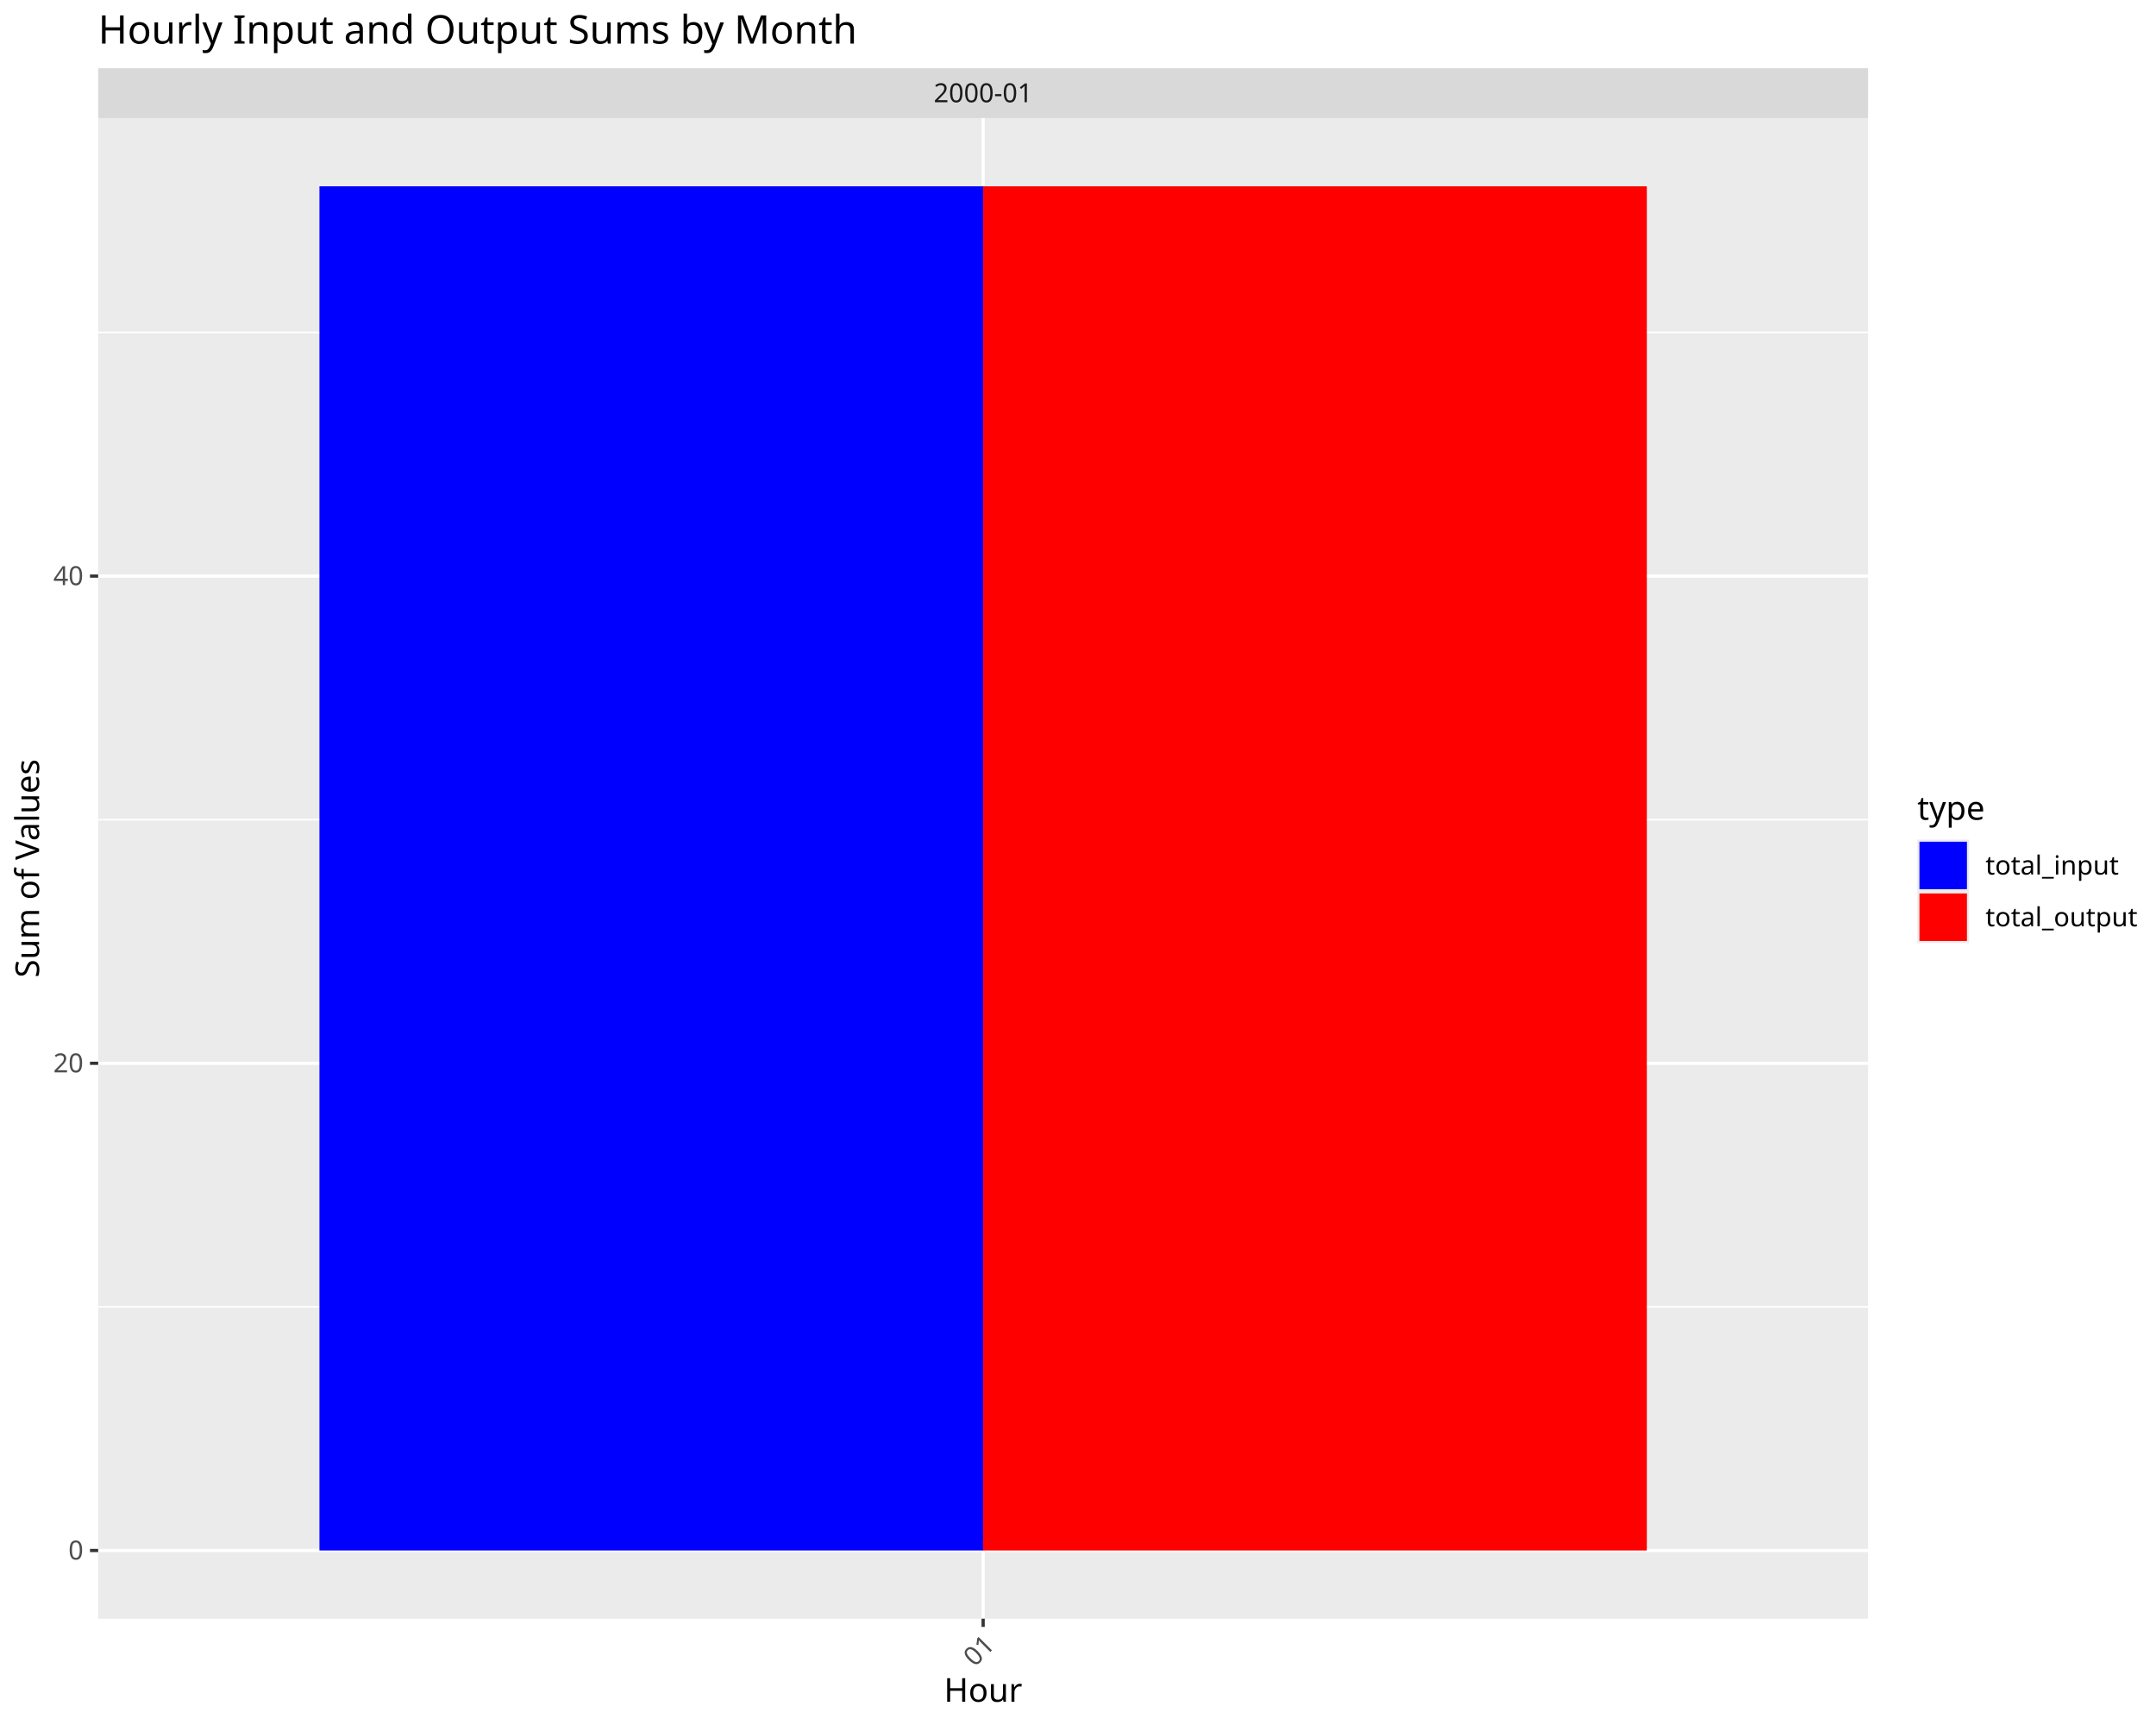
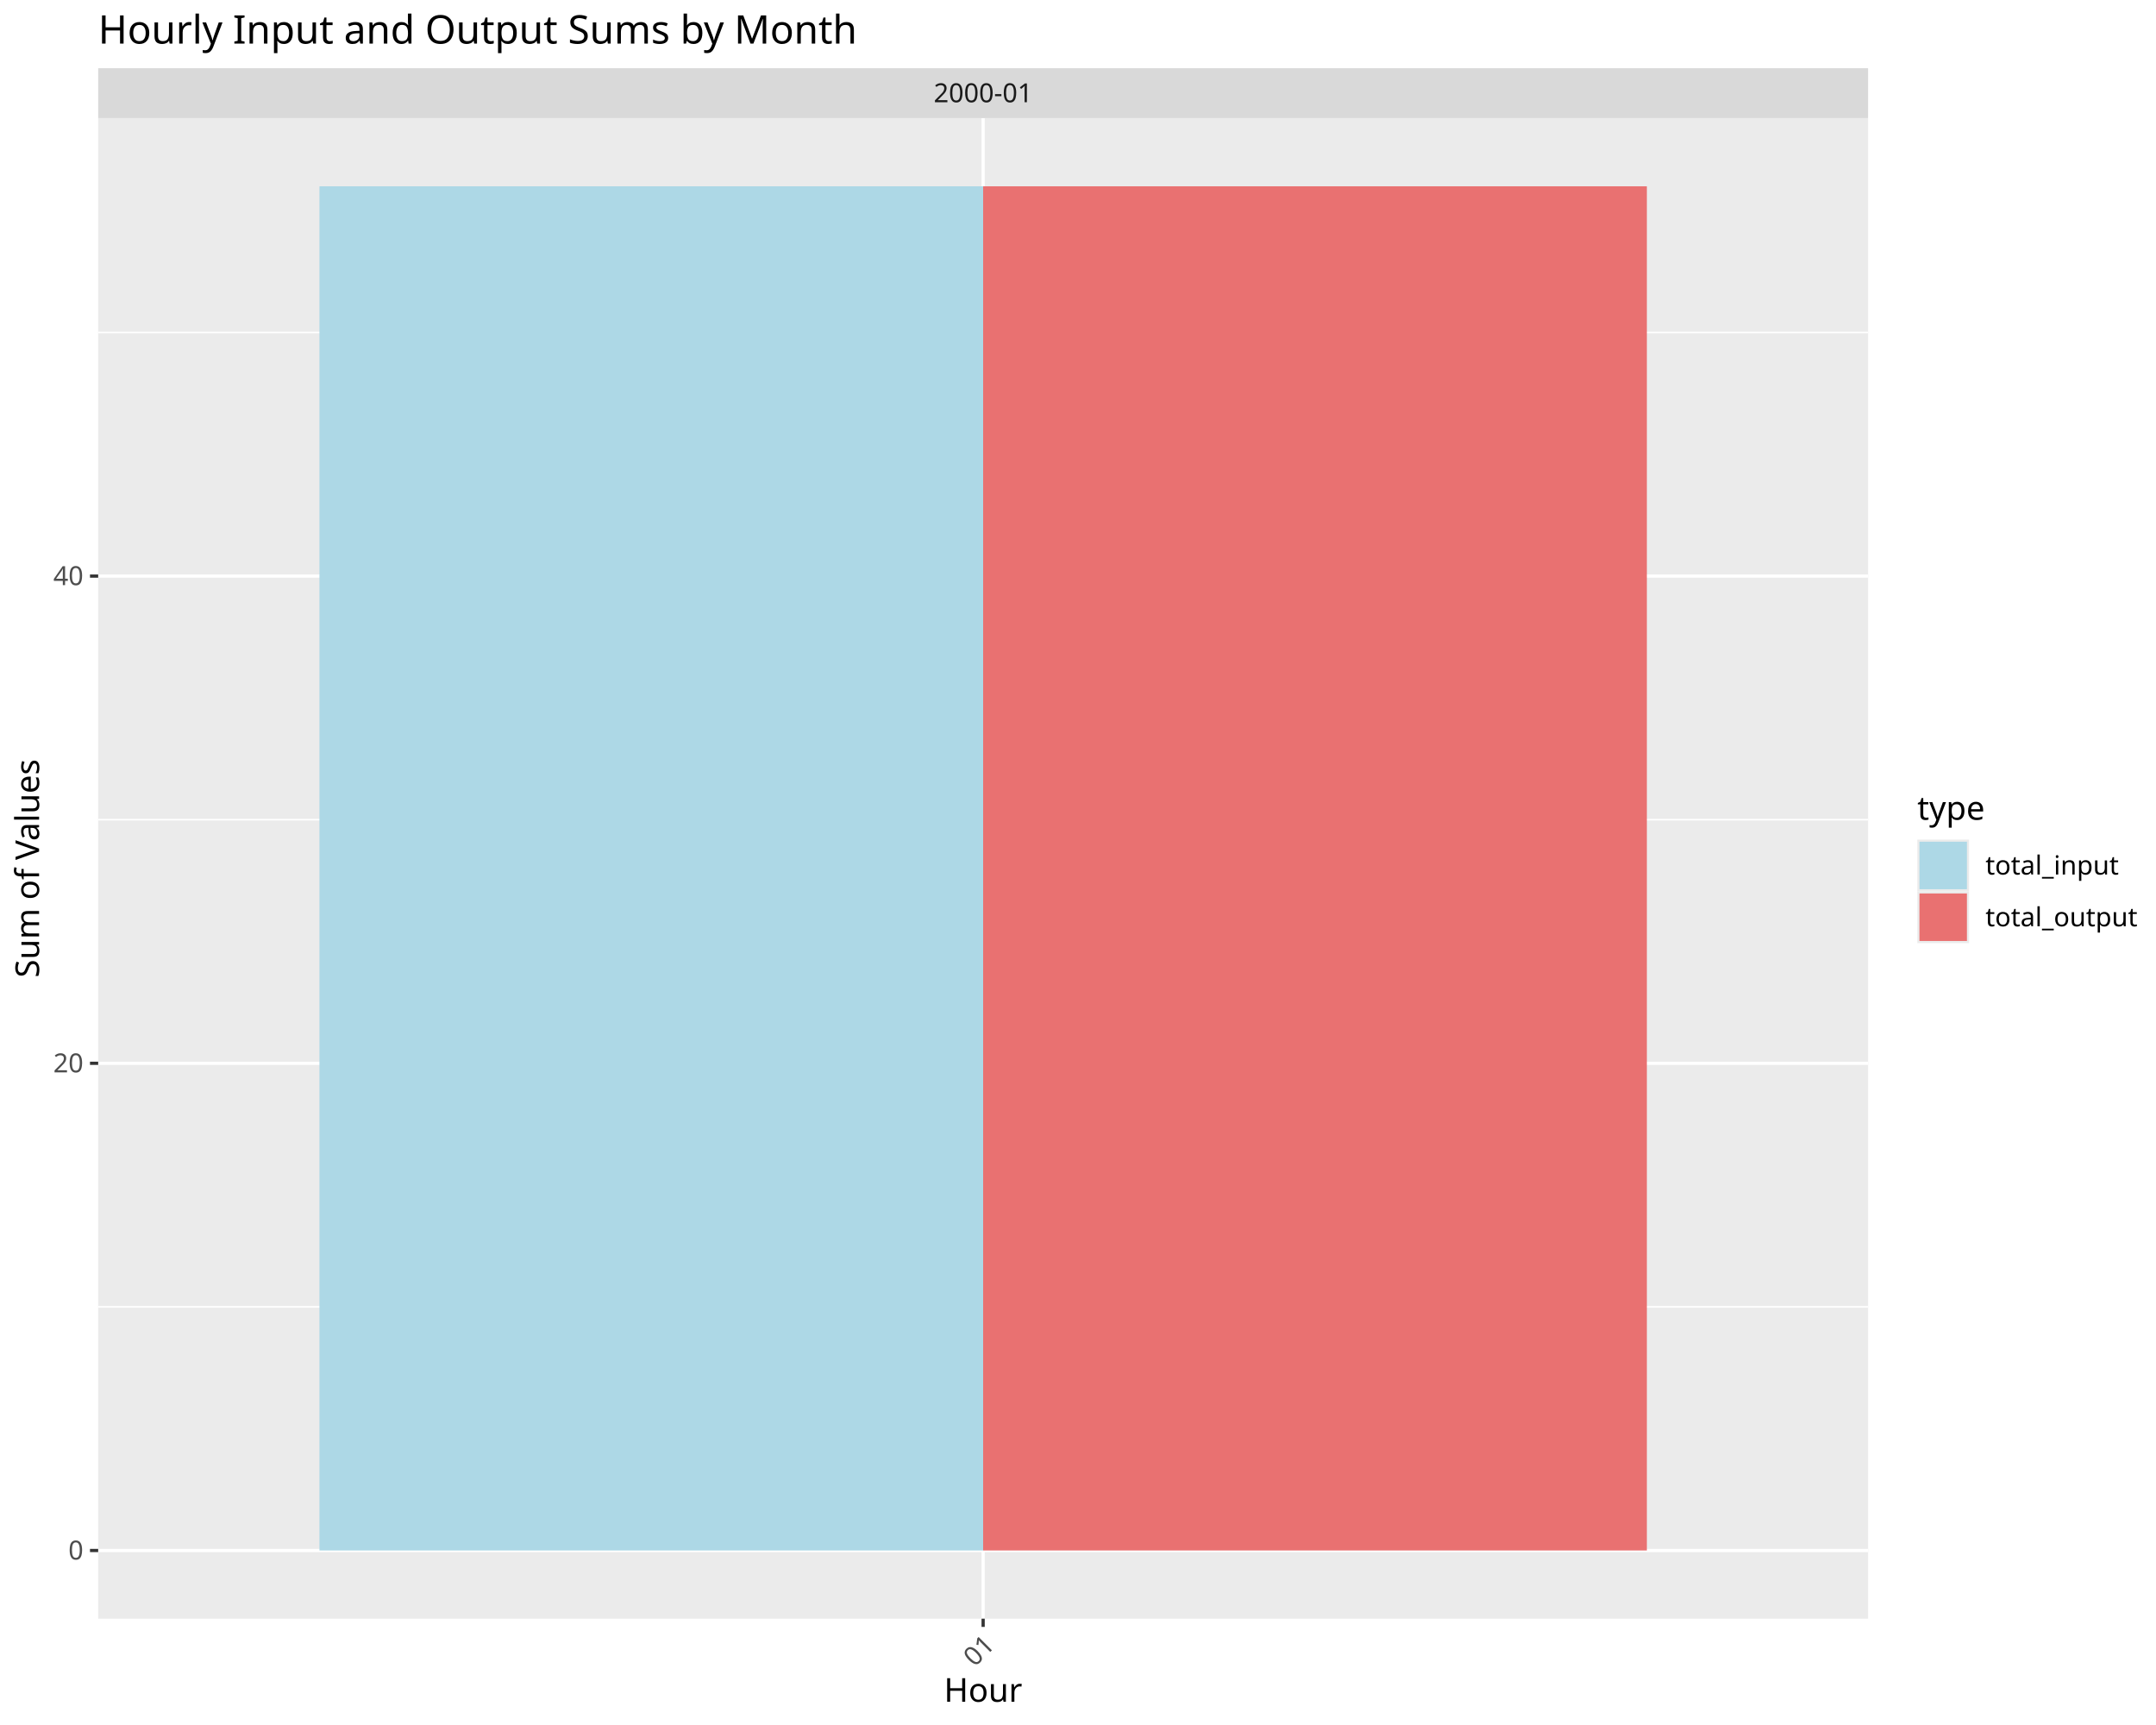
<svg xmlns="http://www.w3.org/2000/svg" class="svglite" data-engine-version="2.0" width="720.00pt" height="576.00pt" viewBox="0 0 720.00 576.00">
  <defs>
    <style type="text/css">
    .svglite line, .svglite polyline, .svglite polygon, .svglite path, .svglite rect, .svglite circle {
      fill: none;
      stroke: #000000;
      stroke-linecap: round;
      stroke-linejoin: round;
      stroke-miterlimit: 10.00;
    }
  </style>
  </defs>
  <rect width="100%" height="100%" style="stroke: none; fill: #FFFFFF;" />
  <defs>
    <clipPath id="cpMC4wMHw3MjAuMDB8MC4wMHw1NzYuMDA=">
      <rect x="0.00" y="0.00" width="720.00" height="576.00" />
    </clipPath>
  </defs>
  <g clip-path="url(#cpMC4wMHw3MjAuMDB8MC4wMHw1NzYuMDA=)">
    <rect x="0.00" y="0.00" width="720.00" height="576.00" style="stroke-width: 1.07; stroke: #FFFFFF; fill: #FFFFFF;" />
  </g>
  <defs>
    <clipPath id="cpMzIuNzl8NjIzLjg1fDM5LjQzfDU0MC41MA==">
      <rect x="32.79" y="39.43" width="591.06" height="501.07" />
    </clipPath>
  </defs>
  <g clip-path="url(#cpMzIuNzl8NjIzLjg1fDM5LjQzfDU0MC41MA==)">
    <rect x="32.79" y="39.43" width="591.06" height="501.07" style="stroke-width: 1.07; stroke: none; fill: #EBEBEB;" />
    <polyline points="32.79,436.38 623.85,436.38 " style="stroke-width: 0.53; stroke: #FFFFFF; stroke-linecap: butt;" />
    <polyline points="32.79,273.70 623.85,273.70 " style="stroke-width: 0.53; stroke: #FFFFFF; stroke-linecap: butt;" />
    <polyline points="32.79,111.01 623.85,111.01 " style="stroke-width: 0.53; stroke: #FFFFFF; stroke-linecap: butt;" />
    <polyline points="32.79,517.72 623.85,517.72 " style="stroke-width: 1.07; stroke: #FFFFFF; stroke-linecap: butt;" />
    <polyline points="32.79,355.04 623.85,355.04 " style="stroke-width: 1.07; stroke: #FFFFFF; stroke-linecap: butt;" />
    <polyline points="32.79,192.36 623.85,192.36 " style="stroke-width: 1.07; stroke: #FFFFFF; stroke-linecap: butt;" />
    <polyline points="328.32,540.50 328.32,39.43 " style="stroke-width: 1.07; stroke: #FFFFFF; stroke-linecap: butt;" />
-     <rect x="106.68" y="62.21" width="221.65" height="455.51" style="stroke-width: 1.07; stroke: none; stroke-linecap: butt; stroke-linejoin: miter; fill: #0000FF;" />
-     <rect x="328.32" y="62.21" width="221.65" height="455.51" style="stroke-width: 1.07; stroke: none; stroke-linecap: butt; stroke-linejoin: miter; fill: #FF0000;" />
+     <rect x="106.68" y="62.21" width="221.65" height="455.51" style="stroke-width: 1.07; stroke: none; stroke-linecap: butt; stroke-linejoin: miter; fill: #ADD8E6;" />
+     <rect x="328.32" y="62.21" width="221.65" height="455.51" style="stroke-width: 1.07; stroke: none; stroke-linecap: butt; stroke-linejoin: miter; fill: #E97171;" />
  </g>
  <g clip-path="url(#cpMC4wMHw3MjAuMDB8MC4wMHw1NzYuMDA=)">
</g>
  <defs>
    <clipPath id="cpMzIuNzl8NjIzLjg1fDIyLjc4fDM5LjQz">
      <rect x="32.79" y="22.78" width="591.06" height="16.65" />
    </clipPath>
  </defs>
  <g clip-path="url(#cpMzIuNzl8NjIzLjg1fDIyLjc4fDM5LjQz)">
    <rect x="32.79" y="22.78" width="591.06" height="16.65" style="stroke-width: 1.07; stroke: none; fill: #D9D9D9;" />
    <text x="328.32" y="34.14" text-anchor="middle" style="font-size: 8.80px; fill: #1A1A1A; font-family: sans;" textLength="32.30px" lengthAdjust="spacingAndGlyphs">2000-01</text>
  </g>
  <g clip-path="url(#cpMC4wMHw3MjAuMDB8MC4wMHw1NzYuMDA=)">
    <polyline points="328.32,543.24 328.32,540.50 " style="stroke-width: 1.07; stroke: #333333; stroke-linecap: butt;" />
    <text transform="translate(332.60,549.71) rotate(-45)" text-anchor="end" style="font-size: 8.80px; fill: #4D4D4D; font-family: sans;" textLength="9.79px" lengthAdjust="spacingAndGlyphs">01</text>
    <text x="27.86" y="520.75" text-anchor="end" style="font-size: 8.80px; fill: #4D4D4D; font-family: sans;" textLength="4.89px" lengthAdjust="spacingAndGlyphs">0</text>
    <text x="27.86" y="358.07" text-anchor="end" style="font-size: 8.80px; fill: #4D4D4D; font-family: sans;" textLength="9.79px" lengthAdjust="spacingAndGlyphs">20</text>
    <text x="27.86" y="195.38" text-anchor="end" style="font-size: 8.80px; fill: #4D4D4D; font-family: sans;" textLength="9.79px" lengthAdjust="spacingAndGlyphs">40</text>
    <polyline points="30.05,517.72 32.79,517.72 " style="stroke-width: 1.07; stroke: #333333; stroke-linecap: butt;" />
    <polyline points="30.05,355.04 32.79,355.04 " style="stroke-width: 1.07; stroke: #333333; stroke-linecap: butt;" />
    <polyline points="30.05,192.36 32.79,192.36 " style="stroke-width: 1.07; stroke: #333333; stroke-linecap: butt;" />
    <text x="328.32" y="568.24" text-anchor="middle" style="font-size: 11.00px; font-family: sans;" textLength="23.85px" lengthAdjust="spacingAndGlyphs">Hour</text>
    <text transform="translate(13.05,289.97) rotate(-90)" text-anchor="middle" style="font-size: 11.00px; font-family: sans;" textLength="71.55px" lengthAdjust="spacingAndGlyphs">Sum of Values</text>
    <rect x="634.81" y="259.54" width="79.71" height="60.85" style="stroke-width: 1.07; stroke: none; fill: #FFFFFF;" />
    <text x="640.29" y="273.73" style="font-size: 11.00px; font-family: sans;" textLength="20.80px" lengthAdjust="spacingAndGlyphs">type</text>
    <rect x="640.29" y="280.35" width="17.28" height="17.28" style="stroke-width: 1.07; stroke: none; fill: #EBEBEB;" />
-     <rect x="641.00" y="281.06" width="15.86" height="15.86" style="stroke-width: 1.07; stroke: none; stroke-linecap: butt; stroke-linejoin: miter; fill: #0000FF;" />
+     <rect x="641.00" y="281.06" width="15.86" height="15.86" style="stroke-width: 1.07; stroke: none; stroke-linecap: butt; stroke-linejoin: miter; fill: #ADD8E6;" />
    <rect x="640.29" y="297.63" width="17.28" height="17.28" style="stroke-width: 1.07; stroke: none; fill: #EBEBEB;" />
-     <rect x="641.00" y="298.34" width="15.86" height="15.86" style="stroke-width: 1.07; stroke: none; stroke-linecap: butt; stroke-linejoin: miter; fill: #FF0000;" />
+     <rect x="641.00" y="298.34" width="15.86" height="15.86" style="stroke-width: 1.07; stroke: none; stroke-linecap: butt; stroke-linejoin: miter; fill: #E97171;" />
    <text x="663.05" y="292.02" style="font-size: 8.80px; font-family: sans;" textLength="40.61px" lengthAdjust="spacingAndGlyphs">total_input</text>
    <text x="663.05" y="309.30" style="font-size: 8.80px; font-family: sans;" textLength="45.99px" lengthAdjust="spacingAndGlyphs">total_output</text>
    <text x="32.79" y="14.56" style="font-size: 13.20px; font-family: sans;" textLength="235.56px" lengthAdjust="spacingAndGlyphs">Hourly Input and Output Sums by Month</text>
  </g>
</svg>
